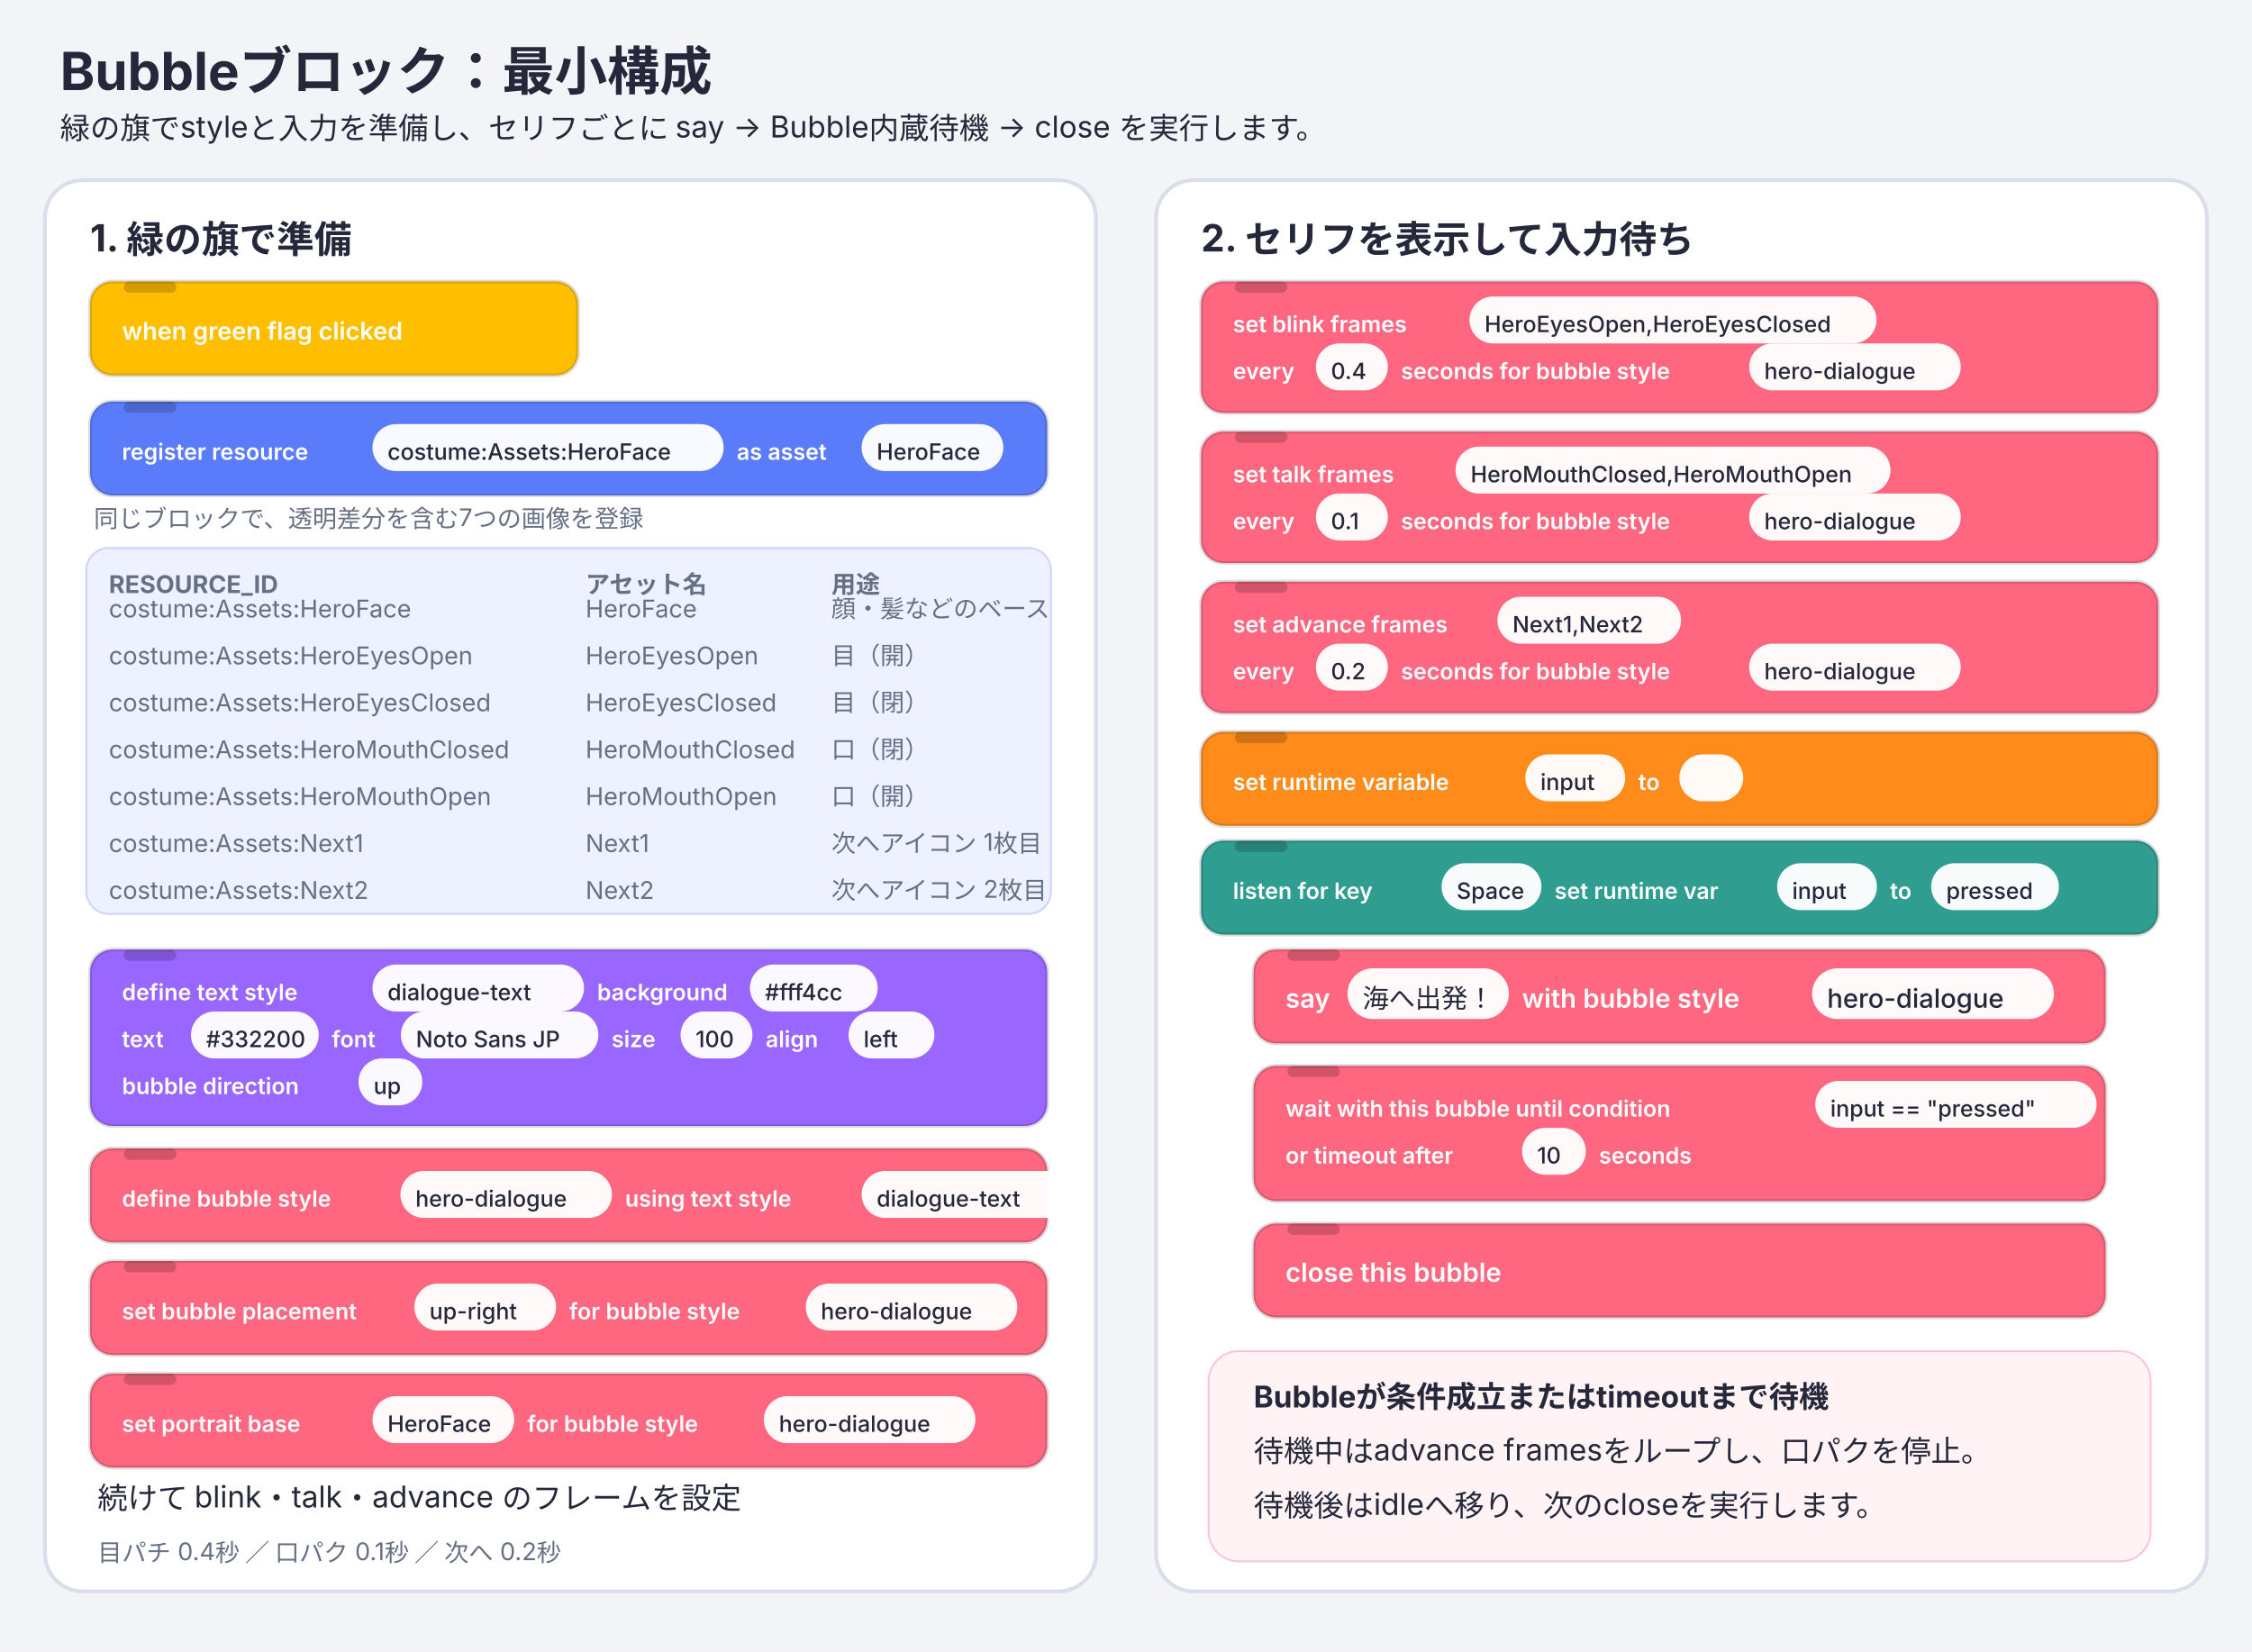
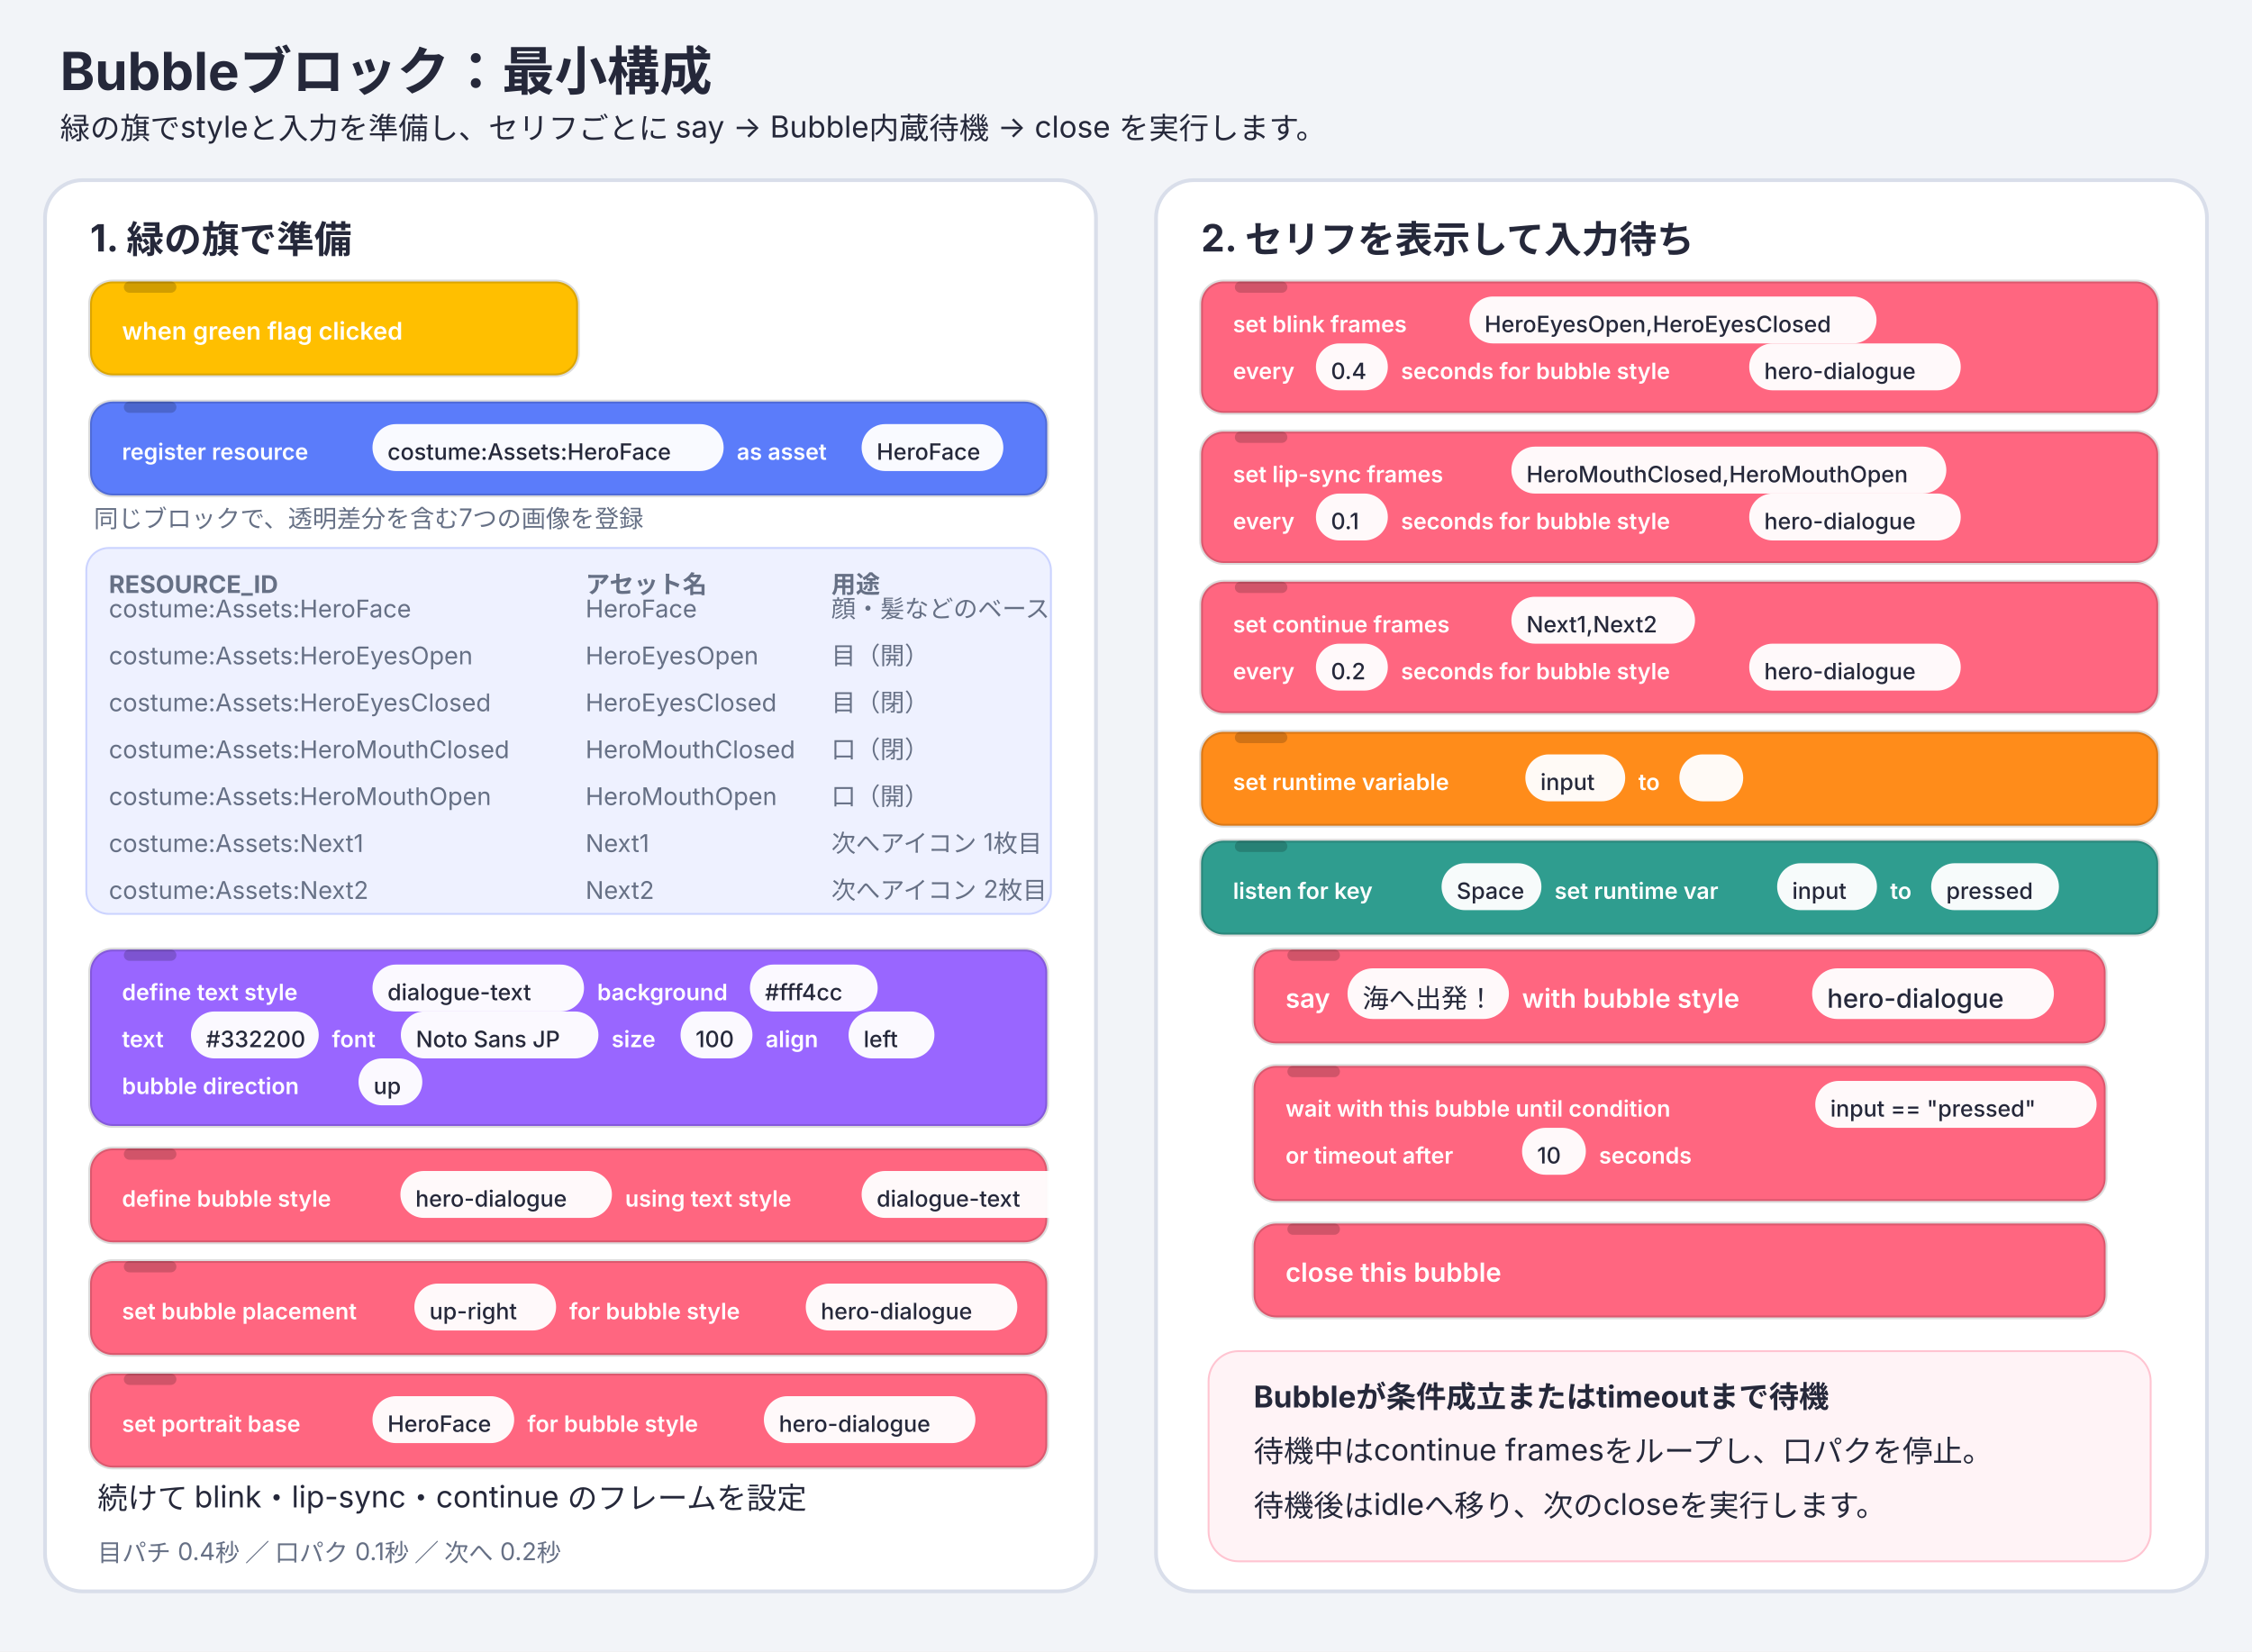
<svg xmlns="http://www.w3.org/2000/svg" width="1200" height="880" viewBox="0 0 1200 880" role="img" aria-labelledby="title description">
  <style>
    text { font-family: -apple-system, BlinkMacSystemFont, "Hiragino Sans", "Noto Sans JP", sans-serif; }
    .heading { fill: #25283a; font-size: 28px; font-weight: 700; }
    .subheading { fill: #25283a; font-size: 20px; font-weight: 700; }
    .body { fill: #25283a; font-size: 16px; }
    .small { fill: #667085; font-size: 13px; }
    .block-text { fill: #ffffff; font-size: 13px; font-weight: 600; }
    .input-text { fill: #25283a; font-size: 13px; font-weight: 500; }
  </style>
  <rect width="1200" height="880" fill="#f2f4f8" />
  <text x="32" y="48" class="heading">Bubbleブロック：最小構成</text>
  <text x="32" y="74" class="body">緑の旗でstyleと入力を準備し、セリフごとに say → Bubble内蔵待機 → close を実行します。</text>
  <g>
    <rect x="24" y="96" width="560" height="752" rx="20" fill="#ffffff" stroke="#d9deea" stroke-width="2" />
    <text x="48" y="134" class="subheading">1. 緑の旗で準備</text>
  </g>
  <g>
    <rect x="616" y="96" width="560" height="752" rx="20" fill="#ffffff" stroke="#d9deea" stroke-width="2" />
    <text x="640" y="134" class="subheading">2. セリフを表示して入力待ち</text>
  </g>
  <g role="group" aria-label="緑の旗が押されたとき">
    <rect x="48" y="150" width="260" height="50" rx="12" fill="#ffbf00" stroke="#000000" stroke-opacity="0.14" stroke-width="2" />
    <rect x="66" y="150" width="28" height="6" rx="3" fill="#000000" fill-opacity="0.18" />
    <text x="65" y="181" class="block-text" style="font-size:13px">when green flag clicked</text>
  </g>
  <g role="group" aria-label="Asset Managerで表情ベースを登録">
    <rect x="48" y="214" width="510" height="50" rx="12" fill="#5b7cfa" stroke="#000000" stroke-opacity="0.14" stroke-width="2" />
    <rect x="66" y="214" width="28" height="6" rx="3" fill="#000000" fill-opacity="0.18" />
    <text x="65" y="245" class="block-text" style="font-size:12px">register resource</text>
    <rect x="198.48" y="226" width="187.12" height="25" rx="12.5" fill="#ffffff" fill-opacity="0.96" />
    <text x="206.48" y="245" class="input-text" style="font-size:12px">costume:Assets:HeroFace</text>
    <text x="392.6" y="245" class="block-text" style="font-size:12px">as asset</text>
    <rect x="459.12" y="226" width="75.52" height="25" rx="12.5" fill="#ffffff" fill-opacity="0.96" />
    <text x="467.12" y="245" class="input-text" style="font-size:12px">HeroFace</text>
  </g>
  <text x="50" y="281" class="small">同じブロックで、透明差分を含む7つの画像を登録</text>
  <rect x="46" y="292" width="514" height="195" rx="12" fill="#eef1ff" stroke="#cbd3ff" />
  <text x="58" y="316" class="small" style="font-weight:700">RESOURCE_ID</text>
  <text x="312" y="316" class="small" style="font-weight:700">アセット名</text>
  <text x="443" y="316" class="small" style="font-weight:700">用途</text>
  <g transform="translate(0 27)">
    <g transform="translate(0 0)">
      <text x="58" y="302" class="small">costume:Assets:HeroFace</text>
      <text x="312" y="302" class="small">HeroFace</text>
      <text x="443" y="302" class="small">顔・髪などのベース</text>
    </g>
    <g transform="translate(0 25)">
      <text x="58" y="302" class="small">costume:Assets:HeroEyesOpen</text>
      <text x="312" y="302" class="small">HeroEyesOpen</text>
      <text x="443" y="302" class="small">目（開）</text>
    </g>
    <g transform="translate(0 50)">
      <text x="58" y="302" class="small">costume:Assets:HeroEyesClosed</text>
      <text x="312" y="302" class="small">HeroEyesClosed</text>
      <text x="443" y="302" class="small">目（閉）</text>
    </g>
    <g transform="translate(0 75)">
      <text x="58" y="302" class="small">costume:Assets:HeroMouthClosed</text>
      <text x="312" y="302" class="small">HeroMouthClosed</text>
      <text x="443" y="302" class="small">口（閉）</text>
    </g>
    <g transform="translate(0 100)">
      <text x="58" y="302" class="small">costume:Assets:HeroMouthOpen</text>
      <text x="312" y="302" class="small">HeroMouthOpen</text>
      <text x="443" y="302" class="small">口（開）</text>
    </g>
    <g transform="translate(0 125)">
      <text x="58" y="302" class="small">costume:Assets:Next1</text>
      <text x="312" y="302" class="small">Next1</text>
      <text x="443" y="302" class="small">次へアイコン 1枚目</text>
    </g>
    <g transform="translate(0 150)">
      <text x="58" y="302" class="small">costume:Assets:Next2</text>
      <text x="312" y="302" class="small">Next2</text>
      <text x="443" y="302" class="small">次へアイコン 2枚目</text>
    </g>
  </g>
  <g role="group" aria-label="SVG Textでdialogue-text styleを定義">
    <rect x="48" y="506" width="510" height="94" rx="12" fill="#9966ff" stroke="#000000" stroke-opacity="0.14" stroke-width="2" />
    <rect x="66" y="506" width="28" height="6" rx="3" fill="#000000" fill-opacity="0.18" />
    <text x="65" y="533" class="block-text" style="font-size:12px">define text style</text>
    <rect x="198.48" y="514" width="112.72" height="25" rx="12.5" fill="#ffffff" fill-opacity="0.96" />
    <text x="206.48" y="533" class="input-text" style="font-size:12px">dialogue-text</text>
    <text x="318.2" y="533" class="block-text" style="font-size:12px">background</text>
    <rect x="399.6" y="514" width="68.08" height="25" rx="12.5" fill="#ffffff" fill-opacity="0.96" />
    <text x="407.6" y="533" class="input-text" style="font-size:12px">#fff4cc</text>
    <text x="65" y="558" class="block-text" style="font-size:12px">text</text>
    <rect x="101.76" y="539" width="68.08" height="25" rx="12.5" fill="#ffffff" fill-opacity="0.96" />
    <text x="109.76" y="558" class="input-text" style="font-size:12px">#332200</text>
    <text x="176.84" y="558" class="block-text" style="font-size:12px">font</text>
    <rect x="213.6" y="539" width="105.28" height="25" rx="12.5" fill="#ffffff" fill-opacity="0.96" />
    <text x="221.6" y="558" class="input-text" style="font-size:12px">Noto Sans JP</text>
    <text x="325.88" y="558" class="block-text" style="font-size:12px">size</text>
    <rect x="362.64" y="539" width="38.32" height="25" rx="12.5" fill="#ffffff" fill-opacity="0.96" />
    <text x="370.64" y="558" class="input-text" style="font-size:12px">100</text>
    <text x="407.96" y="558" class="block-text" style="font-size:12px">align</text>
    <rect x="452.16" y="539" width="45.76" height="25" rx="12.5" fill="#ffffff" fill-opacity="0.96" />
    <text x="460.16" y="558" class="input-text" style="font-size:12px">left</text>
    <text x="65" y="583" class="block-text" style="font-size:12px">bubble direction</text>
    <rect x="191.04" y="564" width="34" height="25" rx="12.5" fill="#ffffff" fill-opacity="0.96" />
    <text x="199.04" y="583" class="input-text" style="font-size:12px">up</text>
  </g>
  <g role="group" aria-label="Bubble styleを定義">
    <rect x="48" y="612" width="510" height="50" rx="12" fill="#ff6680" stroke="#000000" stroke-opacity="0.14" stroke-width="2" />
    <rect x="66" y="612" width="28" height="6" rx="3" fill="#000000" fill-opacity="0.18" />
    <text x="65" y="643" class="block-text" style="font-size:12px">define bubble style</text>
    <rect x="213.36" y="624" width="112.72" height="25" rx="12.5" fill="#ffffff" fill-opacity="0.96" />
    <text x="221.36" y="643" class="input-text" style="font-size:12px">hero-dialogue</text>
    <text x="333.08" y="643" class="block-text" style="font-size:12px">using text style</text>
    <rect x="459.12" y="624" width="112.72" height="25" rx="12.5" fill="#ffffff" fill-opacity="0.96" />
    <text x="467.12" y="643" class="input-text" style="font-size:12px">dialogue-text</text>
  </g>
  <g role="group" aria-label="Bubbleの配置を設定">
    <rect x="48" y="672" width="510" height="50" rx="12" fill="#ff6680" stroke="#000000" stroke-opacity="0.14" stroke-width="2" />
    <rect x="66" y="672" width="28" height="6" rx="3" fill="#000000" fill-opacity="0.18" />
    <text x="65" y="703" class="block-text" style="font-size:12px">set bubble placement</text>
    <rect x="220.8" y="684" width="75.52" height="25" rx="12.5" fill="#ffffff" fill-opacity="0.96" />
    <text x="228.8" y="703" class="input-text" style="font-size:12px">up-right</text>
    <text x="303.32" y="703" class="block-text" style="font-size:12px">for bubble style</text>
    <rect x="429.36" y="684" width="112.72" height="25" rx="12.5" fill="#ffffff" fill-opacity="0.96" />
    <text x="437.36" y="703" class="input-text" style="font-size:12px">hero-dialogue</text>
  </g>
  <g role="group" aria-label="表情ベースを設定">
    <rect x="48" y="732" width="510" height="50" rx="12" fill="#ff6680" stroke="#000000" stroke-opacity="0.14" stroke-width="2" />
    <rect x="66" y="732" width="28" height="6" rx="3" fill="#000000" fill-opacity="0.18" />
    <text x="65" y="763" class="block-text" style="font-size:12px">set portrait base</text>
    <rect x="198.48" y="744" width="75.52" height="25" rx="12.5" fill="#ffffff" fill-opacity="0.96" />
    <text x="206.48" y="763" class="input-text" style="font-size:12px">HeroFace</text>
    <text x="281" y="763" class="block-text" style="font-size:12px">for bubble style</text>
    <rect x="407.04" y="744" width="112.72" height="25" rx="12.5" fill="#ffffff" fill-opacity="0.96" />
    <text x="415.04" y="763" class="input-text" style="font-size:12px">hero-dialogue</text>
  </g>
-   <text x="52" y="804" class="body">続けて blink・talk・advance のフレームを設定</text>
+   <text x="52" y="804" class="body">続けて blink・lip-sync・continue のフレームを設定</text>
  <text x="52" y="832" class="small">目パチ 0.4秒 ／ 口パク 0.1秒 ／ 次へ 0.2秒</text>
  <g role="group" aria-label="目パチフレームを設定">
    <rect x="640" y="150" width="510" height="70" rx="12" fill="#ff6680" stroke="#000000" stroke-opacity="0.14" stroke-width="2" />
    <rect x="658" y="150" width="28" height="6" rx="3" fill="#000000" fill-opacity="0.18" />
    <text x="657" y="177" class="block-text" style="font-size:12px">set blink frames</text>
    <rect x="783.04" y="158" width="216.88" height="25" rx="12.5" fill="#ffffff" fill-opacity="0.96" />
    <text x="791.04" y="177" class="input-text" style="font-size:12px">HeroEyesOpen,HeroEyesClosed</text>
    <text x="657" y="202" class="block-text" style="font-size:12px">every</text>
    <rect x="701.2" y="183" width="38.32" height="25" rx="12.5" fill="#ffffff" fill-opacity="0.96" />
    <text x="709.2" y="202" class="input-text" style="font-size:12px">0.4</text>
    <text x="746.52" y="202" class="block-text" style="font-size:12px">seconds for bubble style</text>
    <rect x="932.08" y="183" width="112.72" height="25" rx="12.5" fill="#ffffff" fill-opacity="0.96" />
    <text x="940.08" y="202" class="input-text" style="font-size:12px">hero-dialogue</text>
  </g>
  <g role="group" aria-label="口パクフレームを設定">
    <rect x="640" y="230" width="510" height="70" rx="12" fill="#ff6680" stroke="#000000" stroke-opacity="0.14" stroke-width="2" />
    <rect x="658" y="230" width="28" height="6" rx="3" fill="#000000" fill-opacity="0.18" />
-     <text x="657" y="257" class="block-text" style="font-size:12px">set talk frames</text>
-     <rect x="775.6" y="238" width="231.76" height="25" rx="12.5" fill="#ffffff" fill-opacity="0.96" />
-     <text x="783.6" y="257" class="input-text" style="font-size:12px">HeroMouthClosed,HeroMouthOpen</text>
+     <text x="657" y="257" class="block-text" style="font-size:12px">set lip-sync frames</text>
+     <rect x="805.36" y="238" width="231.76" height="25" rx="12.5" fill="#ffffff" fill-opacity="0.96" />
+     <text x="813.36" y="257" class="input-text" style="font-size:12px">HeroMouthClosed,HeroMouthOpen</text>
    <text x="657" y="282" class="block-text" style="font-size:12px">every</text>
    <rect x="701.2" y="263" width="38.32" height="25" rx="12.5" fill="#ffffff" fill-opacity="0.96" />
    <text x="709.2" y="282" class="input-text" style="font-size:12px">0.1</text>
    <text x="746.52" y="282" class="block-text" style="font-size:12px">seconds for bubble style</text>
    <rect x="932.08" y="263" width="112.72" height="25" rx="12.5" fill="#ffffff" fill-opacity="0.96" />
    <text x="940.08" y="282" class="input-text" style="font-size:12px">hero-dialogue</text>
  </g>
  <g role="group" aria-label="次へアイコンフレームを設定">
    <rect x="640" y="310" width="510" height="70" rx="12" fill="#ff6680" stroke="#000000" stroke-opacity="0.14" stroke-width="2" />
    <rect x="658" y="310" width="28" height="6" rx="3" fill="#000000" fill-opacity="0.18" />
-     <text x="657" y="337" class="block-text" style="font-size:12px">set advance frames</text>
-     <rect x="797.92" y="318" width="97.84" height="25" rx="12.5" fill="#ffffff" fill-opacity="0.96" />
-     <text x="805.92" y="337" class="input-text" style="font-size:12px">Next1,Next2</text>
+     <text x="657" y="337" class="block-text" style="font-size:12px">set continue frames</text>
+     <rect x="805.36" y="318" width="97.84" height="25" rx="12.5" fill="#ffffff" fill-opacity="0.96" />
+     <text x="813.36" y="337" class="input-text" style="font-size:12px">Next1,Next2</text>
    <text x="657" y="362" class="block-text" style="font-size:12px">every</text>
    <rect x="701.2" y="343" width="38.32" height="25" rx="12.5" fill="#ffffff" fill-opacity="0.96" />
    <text x="709.2" y="362" class="input-text" style="font-size:12px">0.2</text>
    <text x="746.52" y="362" class="block-text" style="font-size:12px">seconds for bubble style</text>
    <rect x="932.08" y="343" width="112.72" height="25" rx="12.5" fill="#ffffff" fill-opacity="0.96" />
    <text x="940.08" y="362" class="input-text" style="font-size:12px">hero-dialogue</text>
  </g>
  <g role="group" aria-label="Temporary Variablesでinput変数を初期化">
    <rect x="640" y="390" width="510" height="50" rx="12" fill="#ff8c1a" stroke="#000000" stroke-opacity="0.14" stroke-width="2" />
    <rect x="658" y="390" width="28" height="6" rx="3" fill="#000000" fill-opacity="0.18" />
    <text x="657" y="421" class="block-text" style="font-size:12px">set runtime variable</text>
    <rect x="812.8" y="402" width="53.2" height="25" rx="12.5" fill="#ffffff" fill-opacity="0.96" />
    <text x="820.8" y="421" class="input-text" style="font-size:12px">input</text>
    <text x="873" y="421" class="block-text" style="font-size:12px">to</text>
    <rect x="894.88" y="402" width="34" height="25" rx="12.5" fill="#ffffff" fill-opacity="0.96" />
    <text x="902.88" y="421" class="input-text" style="font-size:12px" />
  </g>
  <g role="group" aria-label="Async InputでSpaceキーをinput変数へ登録">
    <rect x="640" y="448" width="510" height="50" rx="12" fill="#2f9d8f" stroke="#000000" stroke-opacity="0.14" stroke-width="2" />
    <rect x="658" y="448" width="28" height="6" rx="3" fill="#000000" fill-opacity="0.18" />
    <text x="657" y="479" class="block-text" style="font-size:12px">listen for key</text>
    <rect x="768.16" y="460" width="53.2" height="25" rx="12.5" fill="#ffffff" fill-opacity="0.96" />
    <text x="776.16" y="479" class="input-text" style="font-size:12px">Space</text>
    <text x="828.36" y="479" class="block-text" style="font-size:12px">set runtime var</text>
    <rect x="946.96" y="460" width="53.2" height="25" rx="12.5" fill="#ffffff" fill-opacity="0.96" />
    <text x="954.96" y="479" class="input-text" style="font-size:12px">input</text>
    <text x="1007.16" y="479" class="block-text" style="font-size:12px">to</text>
    <rect x="1029.04" y="460" width="68.08" height="25" rx="12.5" fill="#ffffff" fill-opacity="0.96" />
    <text x="1037.04" y="479" class="input-text" style="font-size:12px">pressed</text>
  </g>
  <g role="group" aria-label="sayブロックでセリフを表示">
    <rect x="668" y="506" width="454" height="50" rx="12" fill="#ff6680" stroke="#000000" stroke-opacity="0.14" stroke-width="2" />
    <rect x="686" y="506" width="28" height="6" rx="3" fill="#000000" fill-opacity="0.18" />
    <text x="685" y="537" class="block-text" style="font-size:14px">say</text>
    <rect x="718.04" y="516" width="86" height="27" rx="13.5" fill="#ffffff" fill-opacity="0.96" />
    <text x="726.04" y="537" class="input-text" style="font-size:14px">海へ出発！</text>
    <text x="811.04" y="537" class="block-text" style="font-size:14px">with bubble style</text>
    <rect x="965.6" y="516" width="128.84" height="27" rx="13.5" fill="#ffffff" fill-opacity="0.96" />
    <text x="973.6" y="537" class="input-text" style="font-size:14px">hero-dialogue</text>
  </g>
  <g role="group" aria-label="Bubbleで条件成立またはタイムアウトまで待機">
    <rect x="668" y="568" width="454" height="72" rx="12" fill="#ff6680" stroke="#000000" stroke-opacity="0.14" stroke-width="2" />
    <rect x="686" y="568" width="28" height="6" rx="3" fill="#000000" fill-opacity="0.18" />
    <text x="685" y="595" class="block-text" style="font-size:12px">wait with this bubble until condition</text>
    <rect x="967.28" y="576" width="149.92" height="25" rx="12.5" fill="#ffffff" fill-opacity="0.96" />
    <text x="975.28" y="595" class="input-text" style="font-size:12px">input == "pressed"</text>
    <text x="685" y="620" class="block-text" style="font-size:12px">or timeout after</text>
    <rect x="811.04" y="601" width="34" height="25" rx="12.5" fill="#ffffff" fill-opacity="0.96" />
    <text x="819.04" y="620" class="input-text" style="font-size:12px">10</text>
    <text x="852.04" y="620" class="block-text" style="font-size:12px">seconds</text>
  </g>
  <g role="group" aria-label="Bubbleを閉じる">
    <rect x="668" y="652" width="454" height="50" rx="12" fill="#ff6680" stroke="#000000" stroke-opacity="0.14" stroke-width="2" />
    <rect x="686" y="652" width="28" height="6" rx="3" fill="#000000" fill-opacity="0.18" />
    <text x="685" y="683" class="block-text" style="font-size:14px">close this bubble</text>
  </g>
  <rect x="644" y="720" width="502" height="112" rx="16" fill="#fff3f6" stroke="#ffc4d1" />
  <text x="668" y="750" class="body" style="font-weight:700">Bubbleが条件成立またはtimeoutまで待機</text>
-   <text x="668" y="779" class="body">待機中はadvance framesをループし、口パクを停止。</text>
+   <text x="668" y="779" class="body">待機中はcontinue framesをループし、口パクを停止。</text>
  <text x="668" y="808" class="body">待機後はidleへ移り、次のcloseを実行します。</text>
</svg>
